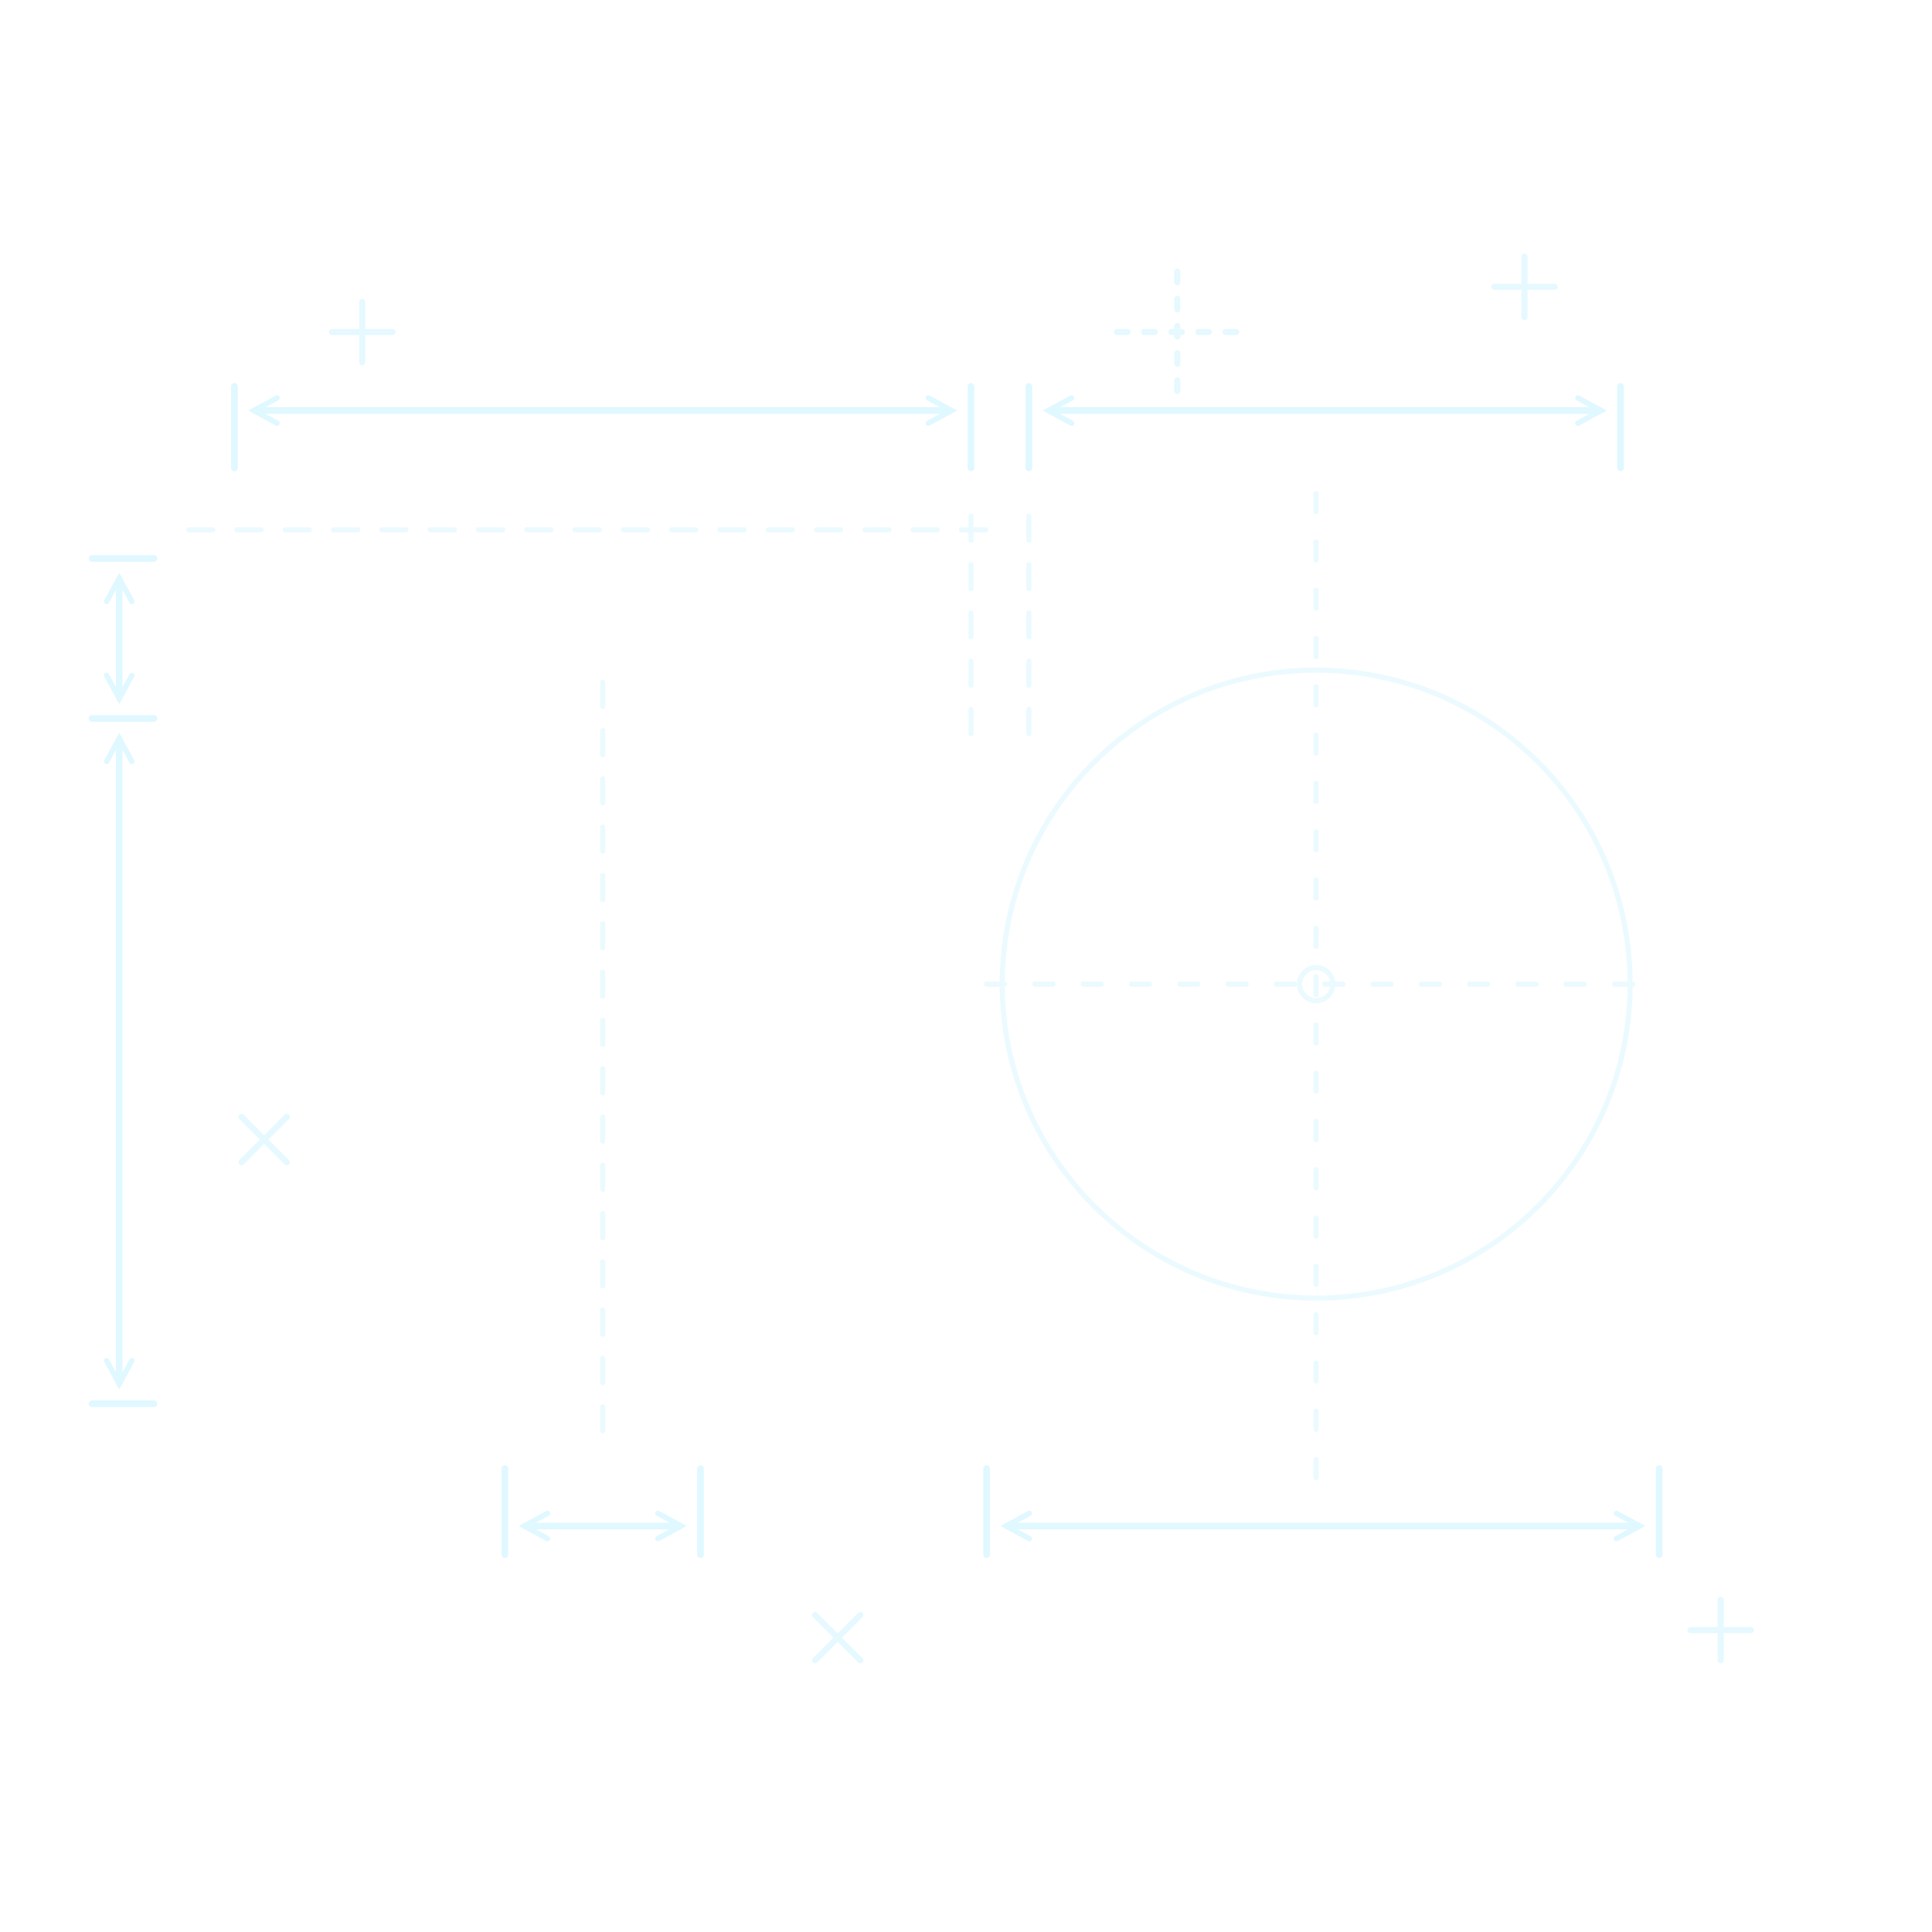
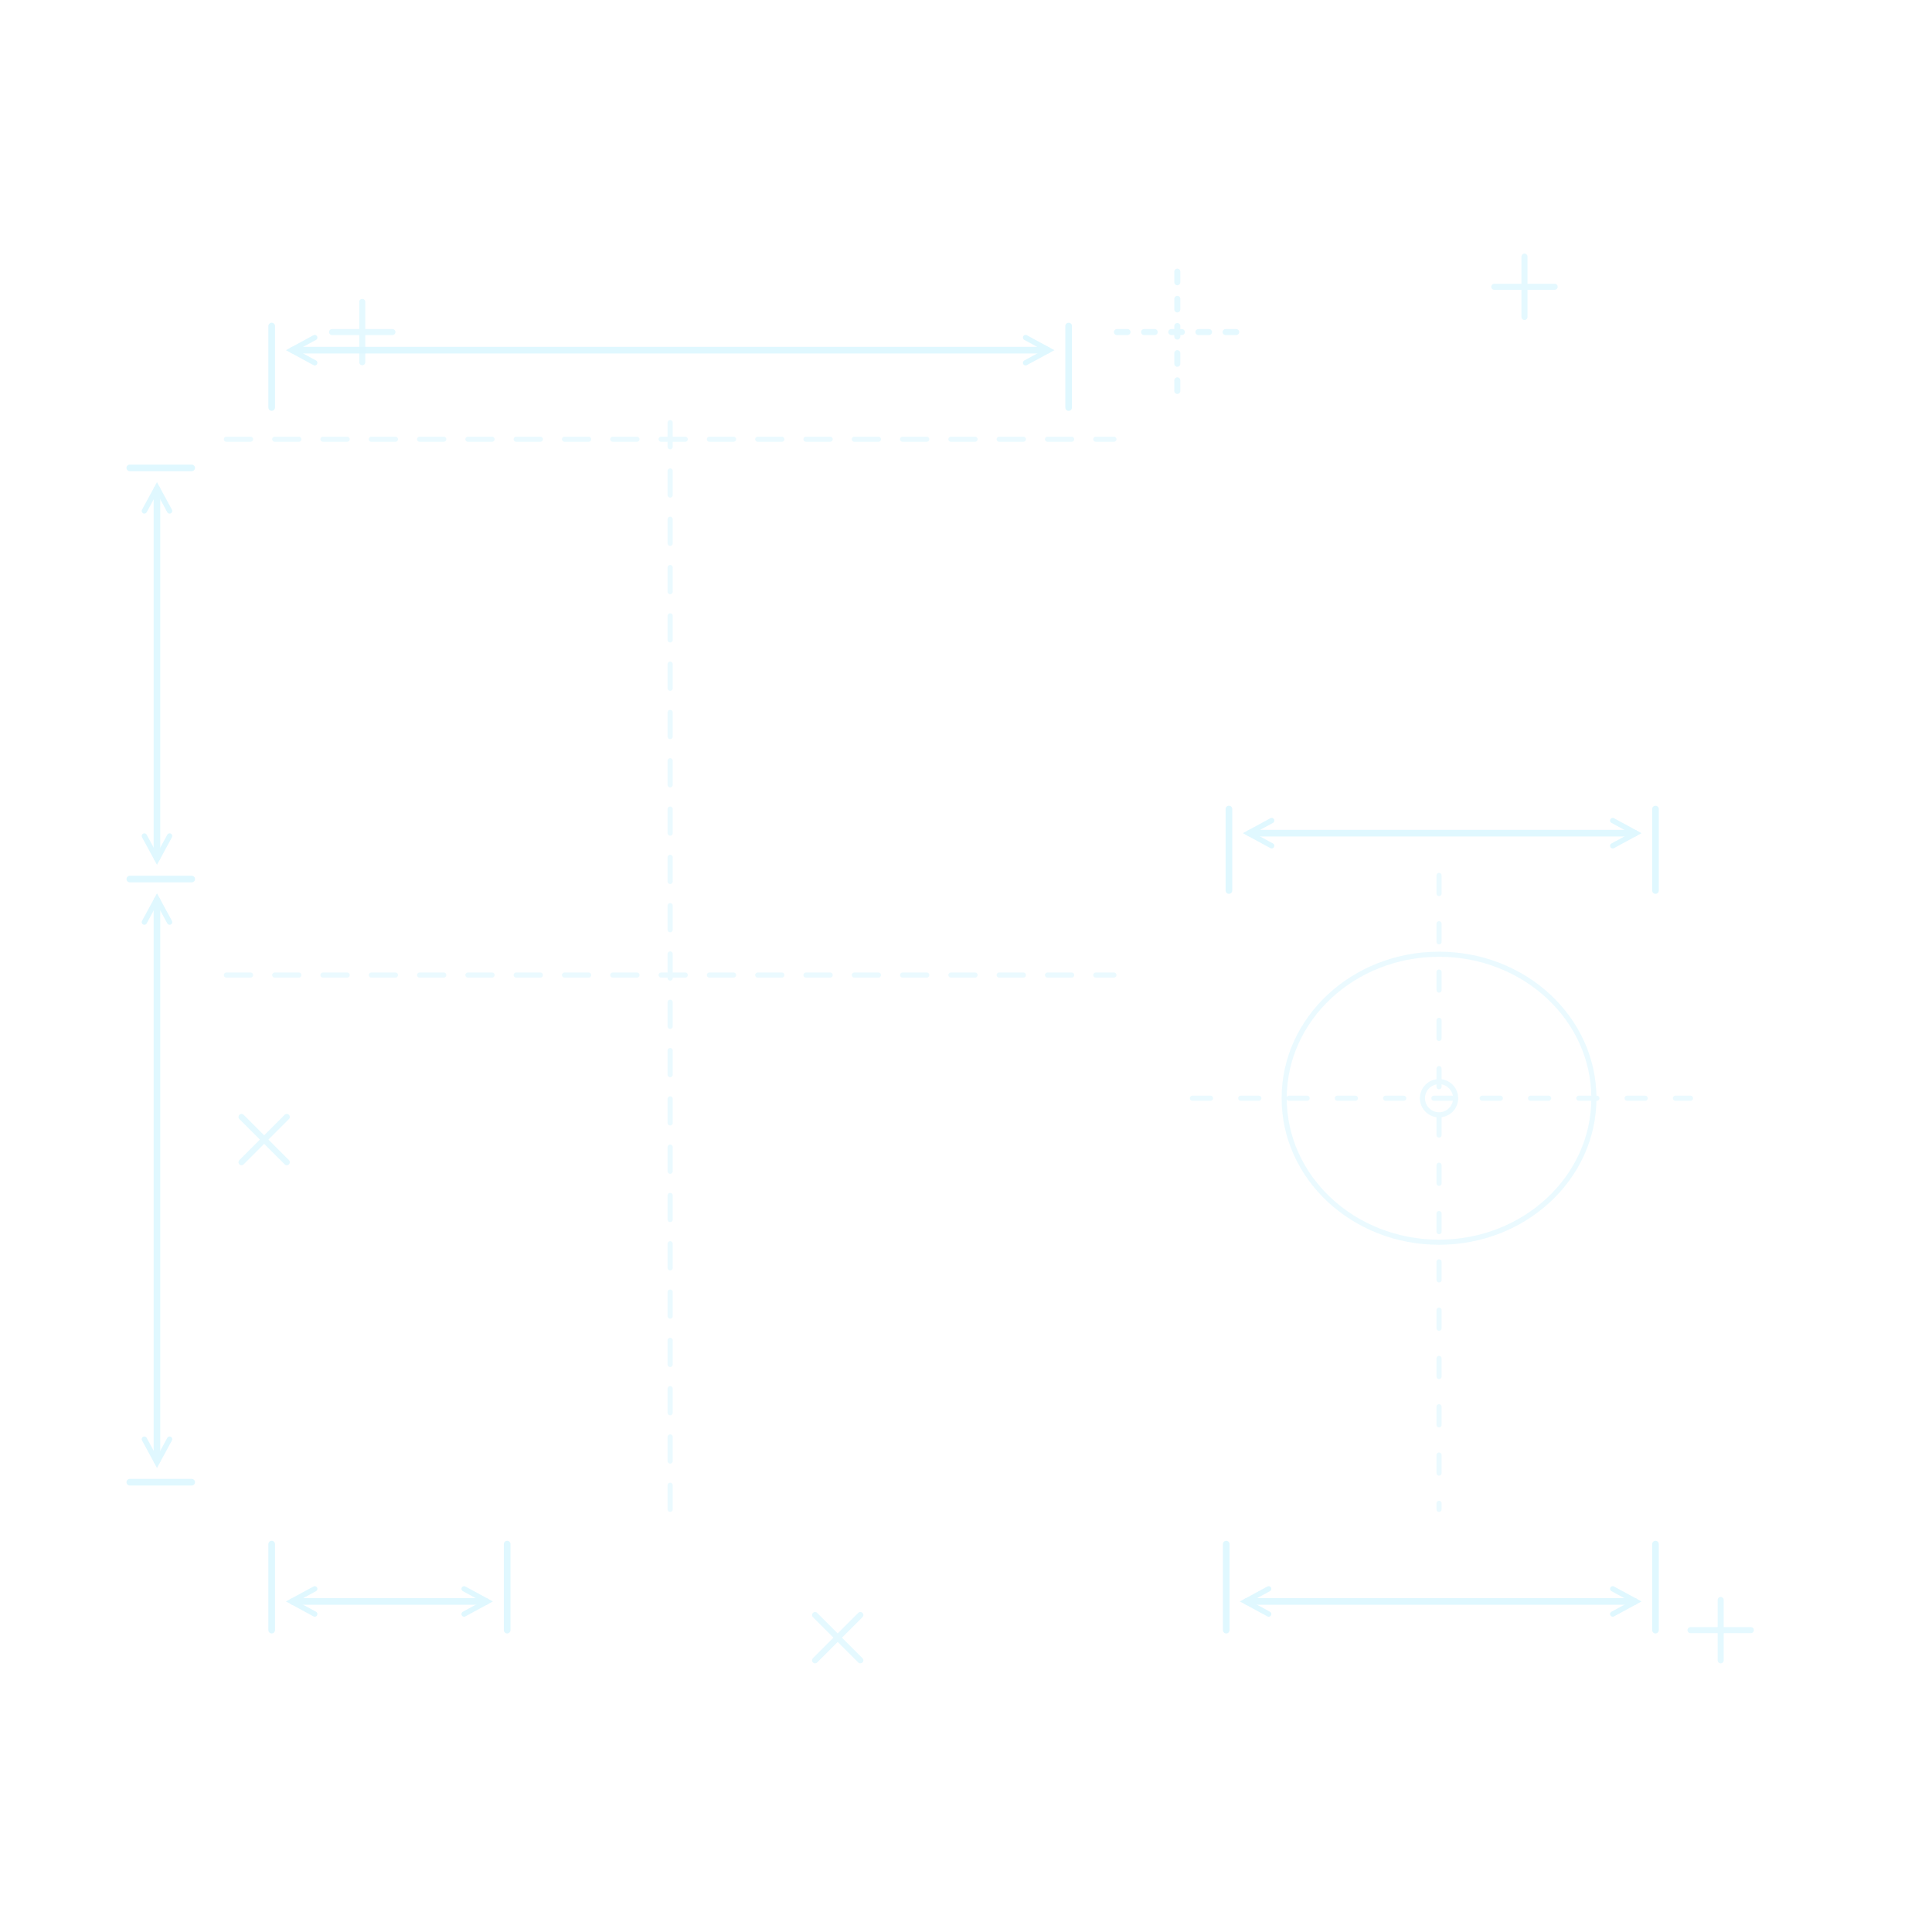
<svg xmlns="http://www.w3.org/2000/svg" width="128" height="128" viewBox="0 0 128 128" fill="none">
  <defs>
    <marker id="arrowStart" markerWidth="5" markerHeight="5" refX="1.2" refY="2.5" orient="auto" markerUnits="strokeWidth">
      <path d="M4.5 0.6L1 2.5L4.5 4.4" fill="none" stroke="#DDF7FF" stroke-width="0.8" stroke-linecap="round" />
    </marker>
    <marker id="arrowEnd" markerWidth="5" markerHeight="5" refX="3.8" refY="2.5" orient="auto" markerUnits="strokeWidth">
      <path d="M0.5 0.6L4 2.5L0.5 4.4" fill="none" stroke="#DDF7FF" stroke-width="0.8" stroke-linecap="round" />
    </marker>
  </defs>
  <g stroke="#DDF7FF" stroke-linecap="round" stroke-linejoin="round">
    <g opacity="0.9" stroke-width="0.44">
-       <path d="M15.531 31V25.6M64.331 31V25.6M68.165 31V25.6M107.365 31V25.6" />
-       <path d="M16.9 27.2H62.96" marker-start="url(#arrowStart)" marker-end="url(#arrowEnd)" />
-       <path d="M69.54 27.2H105.99" marker-start="url(#arrowStart)" marker-end="url(#arrowEnd)" />
-       <path d="M33.451 97.3V103M46.411 97.3V103M65.365 97.3V103M109.925 97.3V103" />
-       <path d="M34.82 101.1H45.04" marker-start="url(#arrowStart)" marker-end="url(#arrowEnd)" />
-       <path d="M66.74 101.1H108.55" marker-start="url(#arrowStart)" marker-end="url(#arrowEnd)" />
-       <path d="M10.2 37H6.1M10.2 47.6H6.1M10.2 93H6.1" />
-       <path d="M7.9 38.4V46.2" marker-start="url(#arrowStart)" marker-end="url(#arrowEnd)" />
-       <path d="M7.9 49V91.6" marker-start="url(#arrowStart)" marker-end="url(#arrowEnd)" />
+       <path d="M18 27V21.6M70.8 27V21.6M81.42 59V53.6M109.68 59V53.6" />
+       <path d="M19.4 23.2H69.4" marker-start="url(#arrowStart)" marker-end="url(#arrowEnd)" />
+       <path d="M82.8 55.2H108.3" marker-start="url(#arrowStart)" marker-end="url(#arrowEnd)" />
+       <path d="M18 102.3V108M33.6 102.3V108M81.24 102.3V108M109.68 102.3V108" />
+       <path d="M19.4 106.1H32.2" marker-start="url(#arrowStart)" marker-end="url(#arrowEnd)" />
+       <path d="M82.6 106.1H108.3" marker-start="url(#arrowStart)" marker-end="url(#arrowEnd)" />
+       <path d="M12.7 31H8.6M12.7 58.24H8.6M12.7 98.2H8.6" />
+       <path d="M10.4 32.4V56.84" marker-start="url(#arrowStart)" marker-end="url(#arrowEnd)" />
+       <path d="M10.4 59.64V96.8" marker-start="url(#arrowStart)" marker-end="url(#arrowEnd)" />
    </g>
    <g opacity="0.58" stroke-width="0.34">
-       <path d="M12.5 35.1H66.8M39.931 94.8V44.5M64.331 34.2V49.9M68.165 34.2V49.9" stroke-dasharray="1.6 1.6" />
-       <path d="M65.365 65.2H109.925M87.2 32.7V98.2" stroke-dasharray="1.2 2" />
-       <circle cx="87.2" cy="65.2" r="20.8" />
-       <circle cx="87.2" cy="65.2" r="1.1" />
+       <path d="M15 29.1H73.8M44.4 100V28M15 64.6H73.8" stroke-dasharray="1.6 1.6" />
+       <path d="M79 72.76H112M95.34 58V100" stroke-dasharray="1.2 2" />
+       <ellipse cx="95.34" cy="72.76" rx="10.26" ry="9.54" />
+       <circle cx="95.34" cy="72.76" r="1.1" />
    </g>
    <g opacity="0.76" stroke-width="0.4">
      <path d="M24 20V24M22 22H26M101 17V21M99 19H103M114 106V110M112 108H116" />
      <path d="M54 107L57 110M57 107L54 110M16 74L19 77M19 74L16 77" />
      <path d="M74 22H82M78 18V26" stroke-dasharray="0.7 1.1" />
    </g>
  </g>
</svg>
